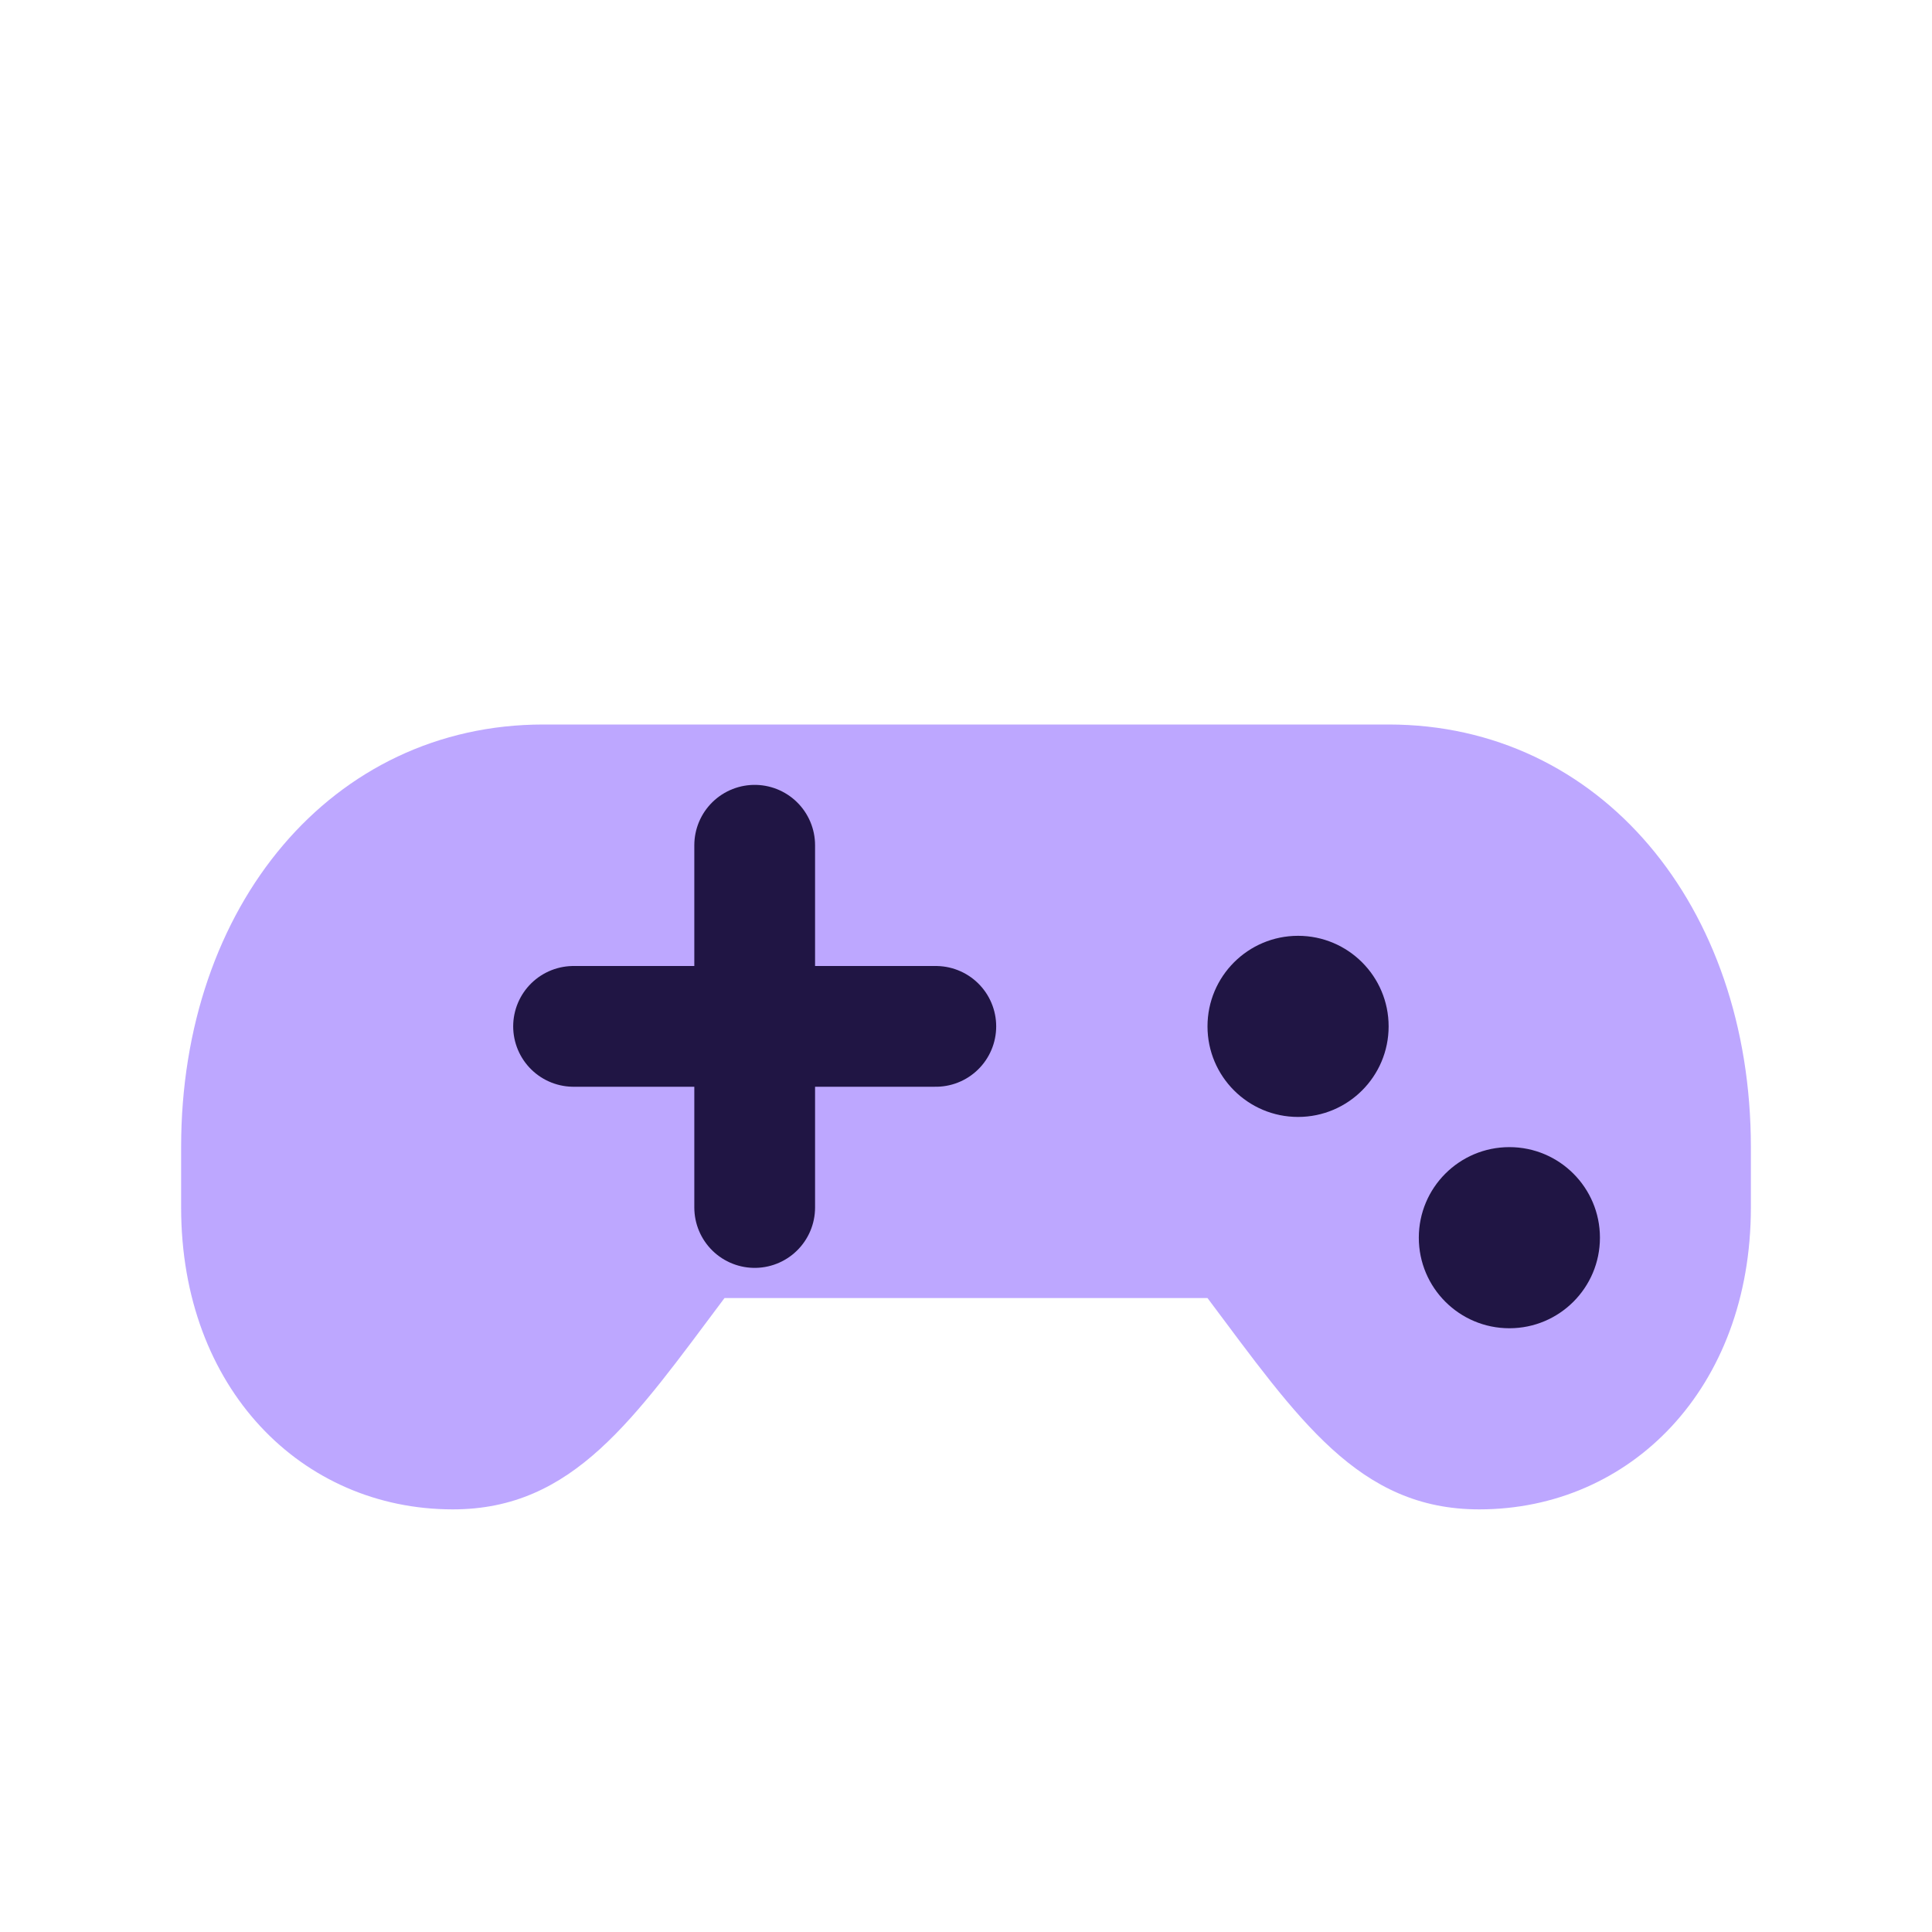
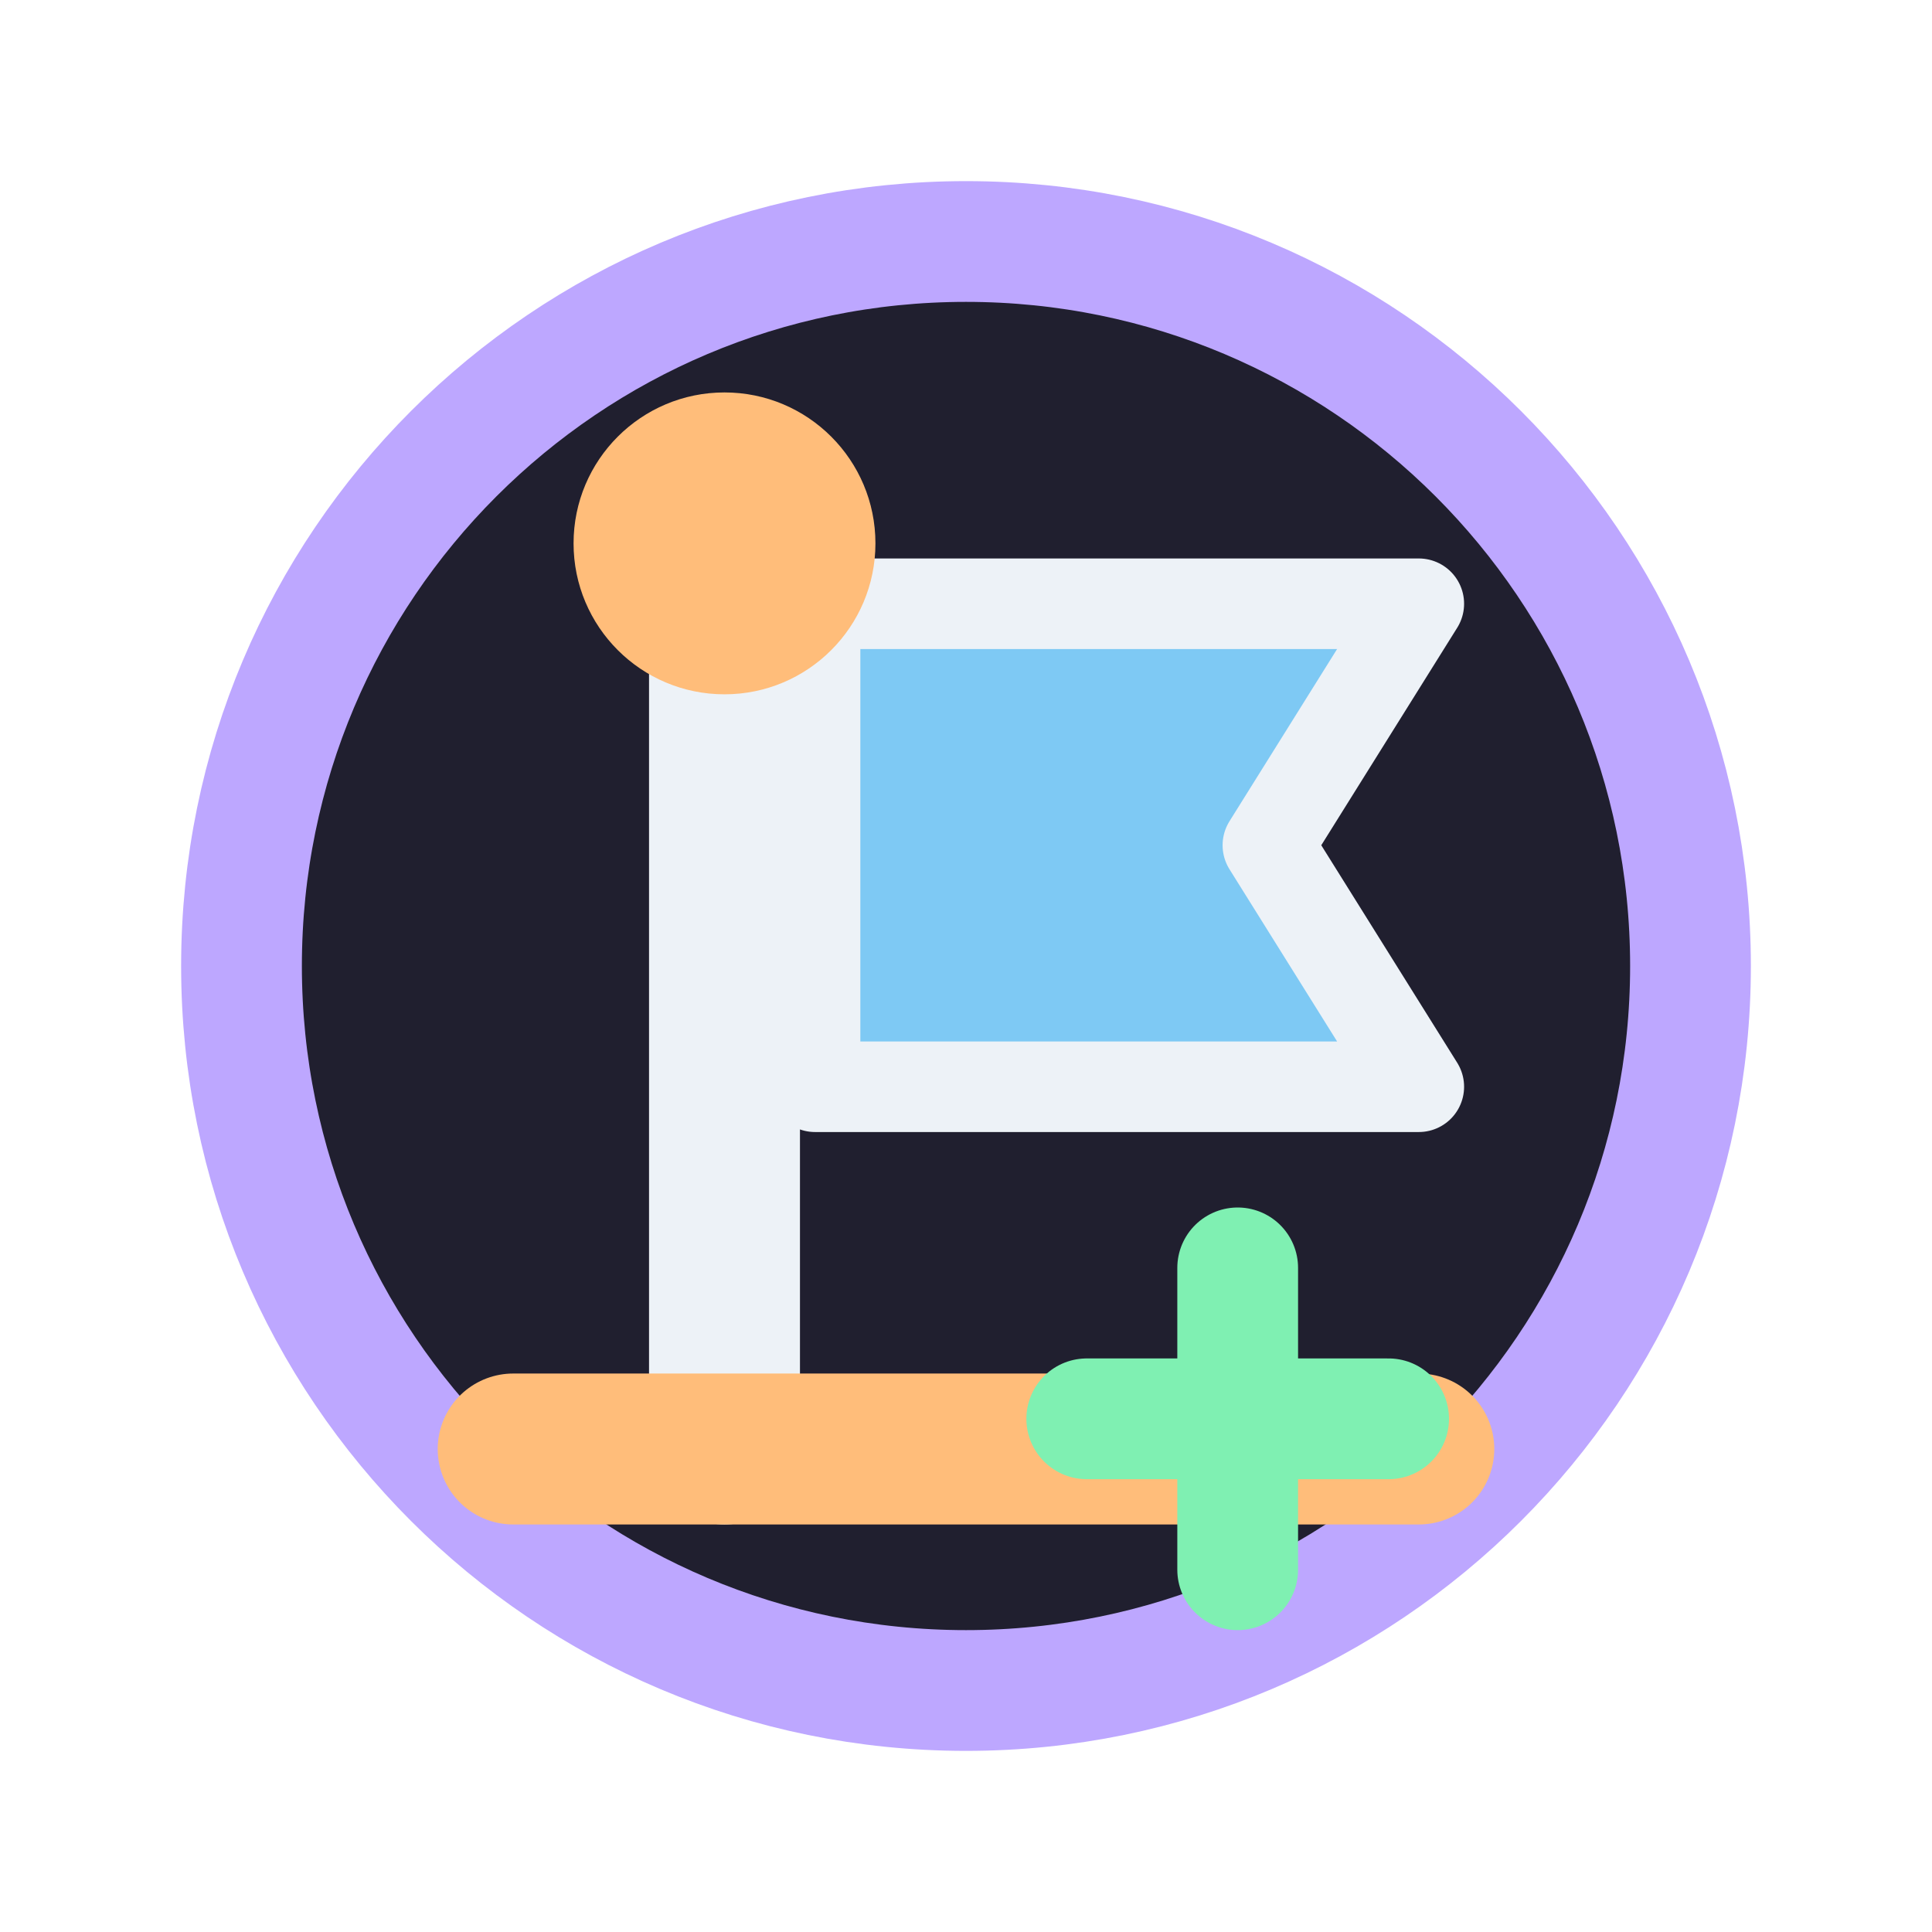
<svg xmlns="http://www.w3.org/2000/svg" viewBox="0 0 64 64">
-   <path d="M18 24h28c7 0 12 6 12 14v2c0 6-4 10-9 10-4 0-6-3-9-7H24c-3 4-5 7-9 7-5 0-9-4-9-10v-2c0-8 5-14 12-14z" fill="#bda7ff" />
-   <path d="M19 34h12M25 28v12" stroke="#201544" stroke-width="4" stroke-linecap="round" />
-   <circle cx="43" cy="34" r="3" fill="#201544" />
-   <circle cx="50" cy="41" r="3" fill="#201544" />
+   <circle cx="32" cy="32" r="24" fill="#201f2f" stroke="#bda7ff" stroke-width="4" />
+   <path d="M24 48V18" stroke="#edf2f7" stroke-width="5" stroke-linecap="round" />
+   <path d="M27 20h20l-5 8 5 8H27z" fill="#7ec9f4" stroke="#edf2f7" stroke-width="3" stroke-linejoin="round" />
+   <path d="M17 48h30" stroke="#ffbd7a" stroke-width="5" stroke-linecap="round" />
+   <circle cx="24" cy="18" r="5" fill="#ffbd7a" />
+   <path d="M41 42v10M36 47h10" stroke="#7ff0b2" stroke-width="4" stroke-linecap="round" />
</svg>
